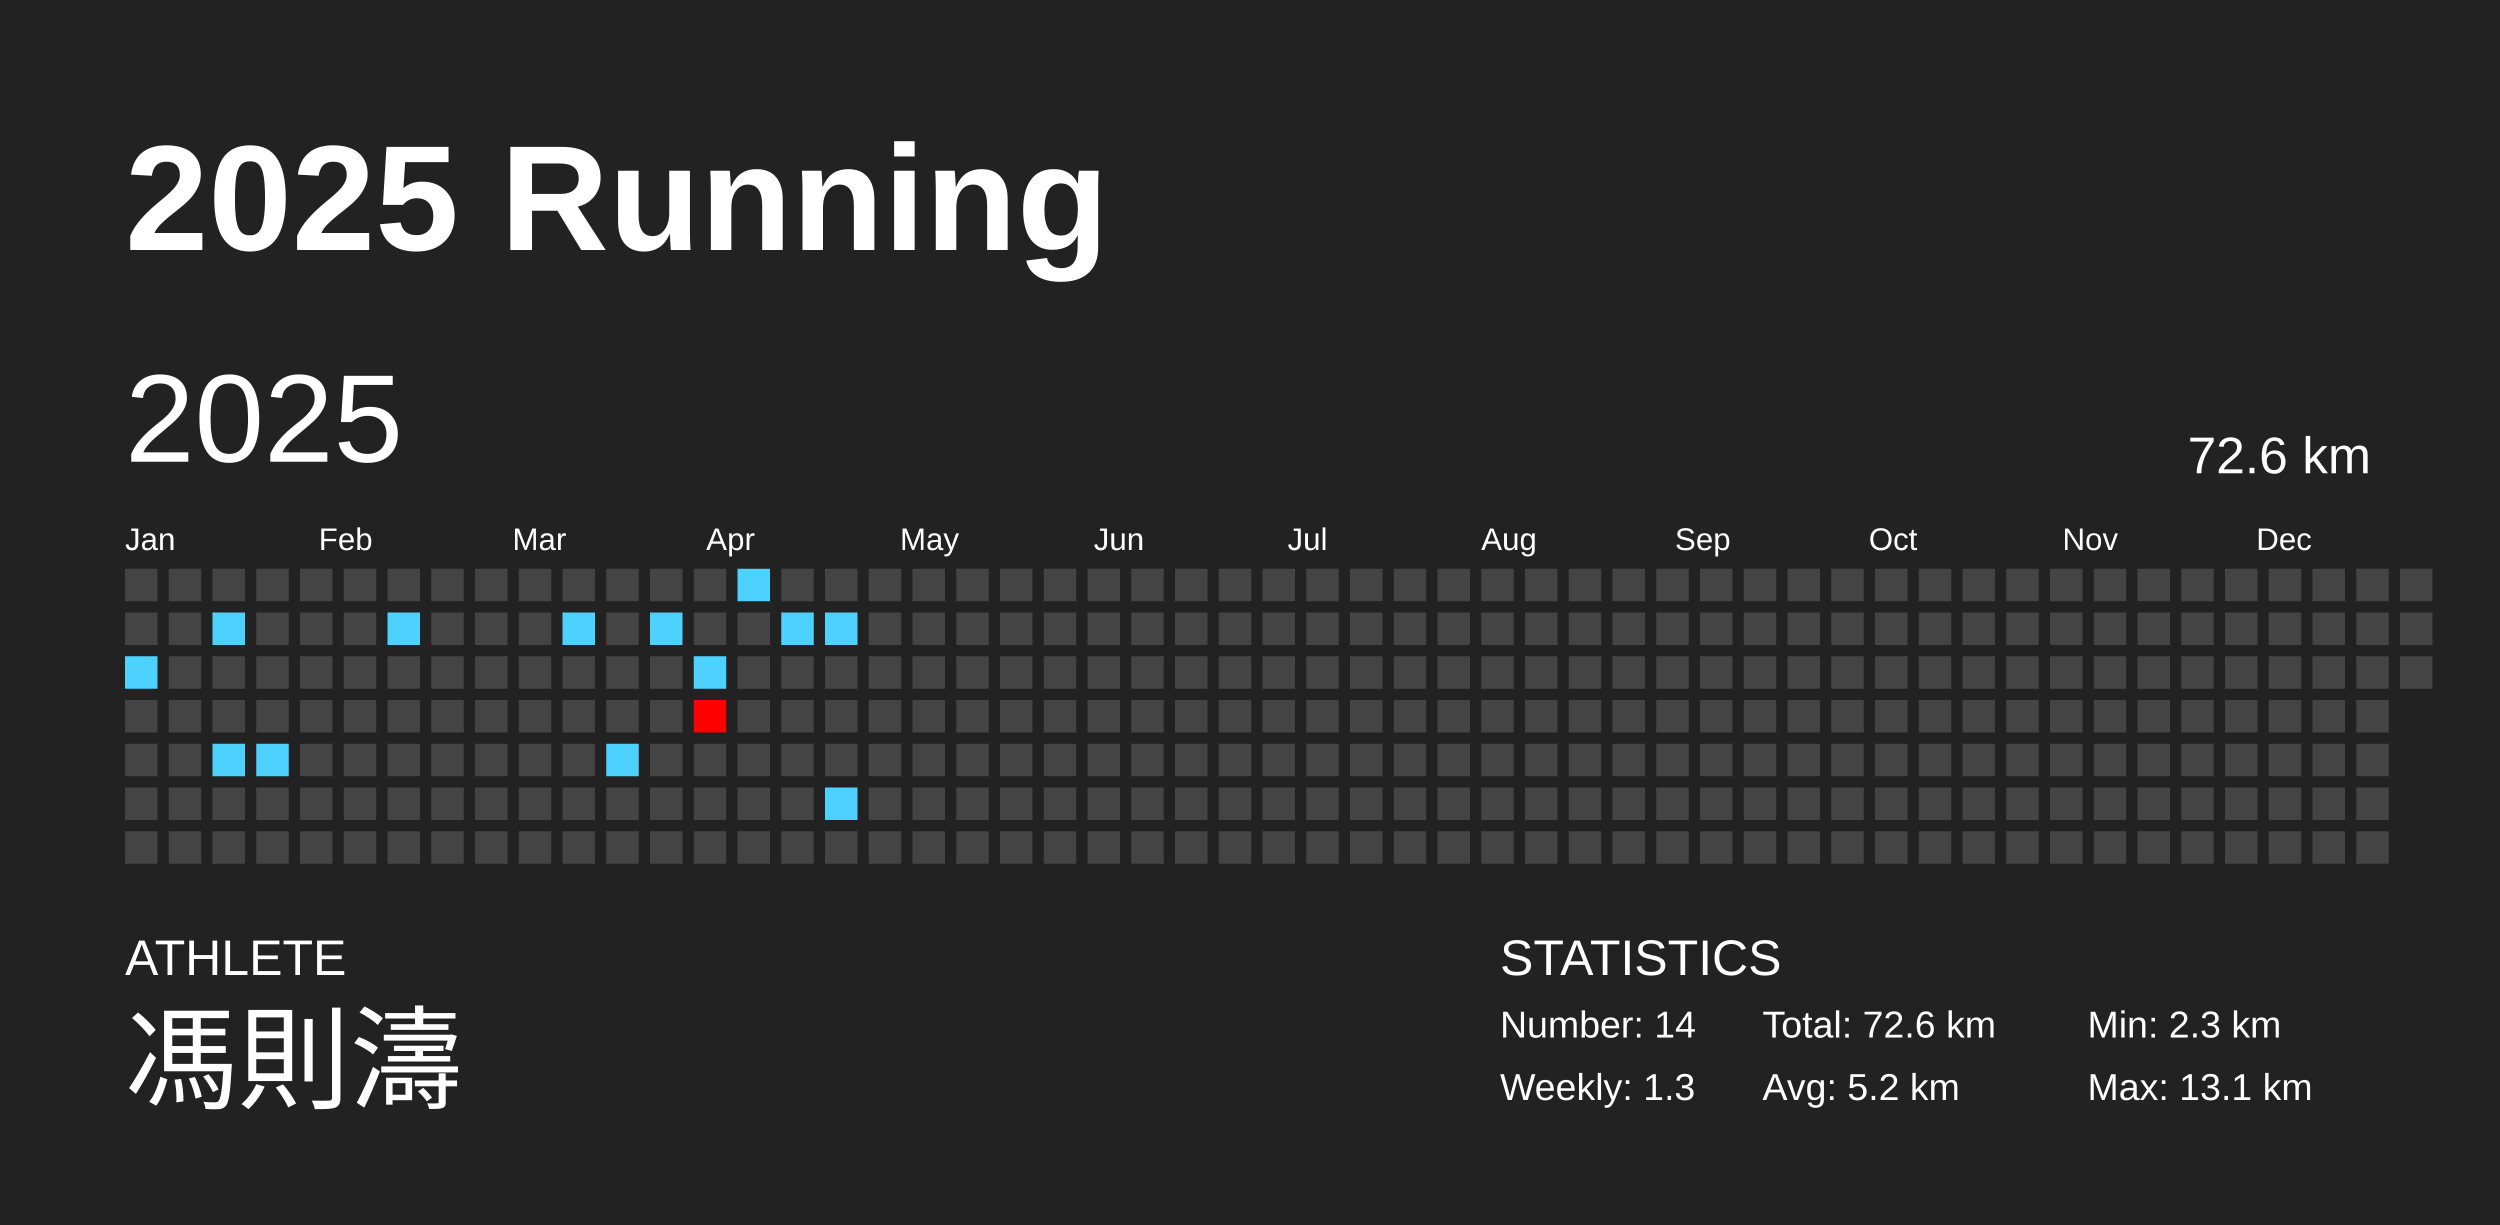
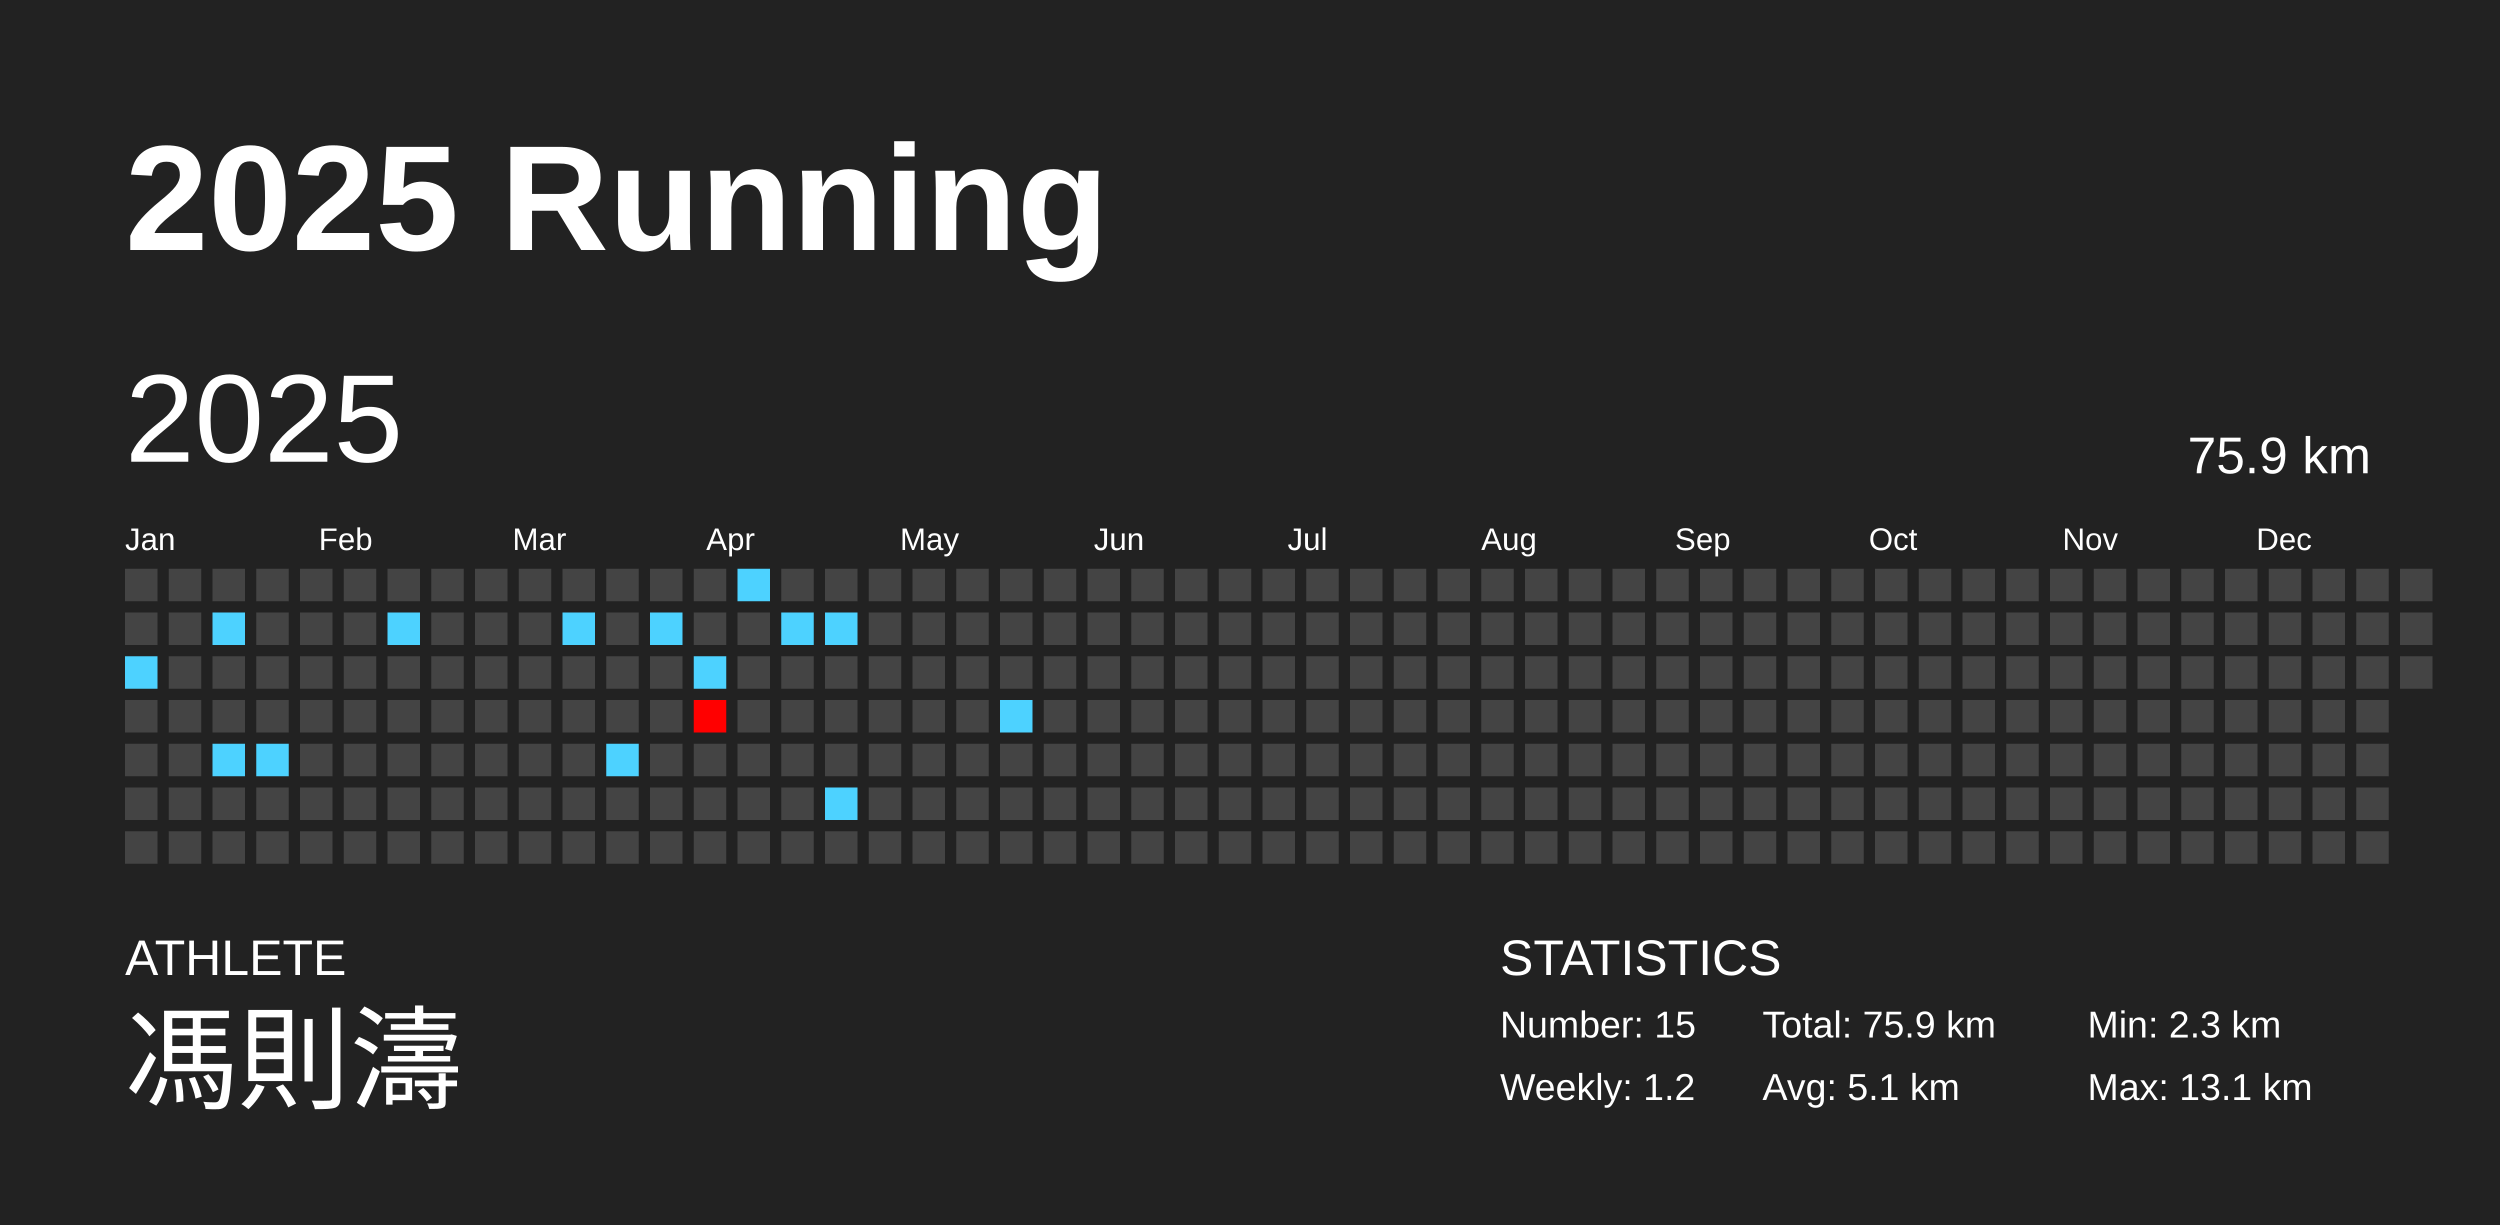
<svg xmlns="http://www.w3.org/2000/svg" baseProfile="full" height="98mm" version="1.1" viewBox="0,0,200,98" width="200mm">
  <defs />
  <rect fill="#222222" height="98" width="200" x="0" y="0" />
  <text fill="#FFFFFF" style="font-size:12px; font-family:Arial; font-weight:bold;" x="10" y="20">2025 Running</text>
  <text fill="#FFFFFF" style="font-size:4px; font-family:Arial" x="10" y="78">ATHLETE</text>
  <text fill="#FFFFFF" style="font-size:9px; font-family:Arial" x="10" y="88">馮則濤</text>
  <text fill="#FFFFFF" style="font-size:4px; font-family:Arial" x="120" y="78">STATISTICS</text>
-   <text fill="#FFFFFF" style="font-size:3px; font-family:Arial" x="120" y="83">Number: 14</text>
-   <text fill="#FFFFFF" style="font-size:3px; font-family:Arial" x="120" y="88">Weekly: 1.3</text>
-   <text fill="#FFFFFF" style="font-size:3px; font-family:Arial" x="141" y="83">Total: 72.6 km</text>
-   <text fill="#FFFFFF" style="font-size:3px; font-family:Arial" x="141" y="88">Avg: 5.2 km</text>
+   <text fill="#FFFFFF" style="font-size:3px; font-family:Arial" x="120" y="83">Number: 15</text>
+   <text fill="#FFFFFF" style="font-size:3px; font-family:Arial" x="120" y="88">Weekly: 1.2</text>
+   <text fill="#FFFFFF" style="font-size:3px; font-family:Arial" x="141" y="83">Total: 75.9 km</text>
+   <text fill="#FFFFFF" style="font-size:3px; font-family:Arial" x="141" y="88">Avg: 5.1 km</text>
  <text fill="#FFFFFF" style="font-size:3px; font-family:Arial" x="167" y="83">Min: 2.3 km</text>
  <text fill="#FFFFFF" style="font-size:3px; font-family:Arial" x="167" y="88">Max: 13.1 km</text>
  <text dominant-baseline="hanging" fill="#FFFFFF" style="font-size:10.0px; font-family:Arial;" x="10" y="30">2025</text>
-   <text dominant-baseline="hanging" fill="#FFFFFF" style="font-size:4.125px; font-family:Arial;" x="175" y="35">72.6 km</text>
+   <text dominant-baseline="hanging" fill="#FFFFFF" style="font-size:4.125px; font-family:Arial;" x="175" y="35">75.9 km</text>
  <text fill="#FFFFFF" style="font-size:2.5px; font-family:Arial" x="10.0" y="44">Jan</text>
  <text fill="#FFFFFF" style="font-size:2.5px; font-family:Arial" x="25.5" y="44">Feb</text>
  <text fill="#FFFFFF" style="font-size:2.5px; font-family:Arial" x="41.0" y="44">Mar</text>
  <text fill="#FFFFFF" style="font-size:2.5px; font-family:Arial" x="56.5" y="44">Apr</text>
  <text fill="#FFFFFF" style="font-size:2.5px; font-family:Arial" x="72.0" y="44">May</text>
  <text fill="#FFFFFF" style="font-size:2.5px; font-family:Arial" x="87.5" y="44">Jun</text>
  <text fill="#FFFFFF" style="font-size:2.5px; font-family:Arial" x="103.0" y="44">Jul</text>
  <text fill="#FFFFFF" style="font-size:2.5px; font-family:Arial" x="118.5" y="44">Aug</text>
  <text fill="#FFFFFF" style="font-size:2.5px; font-family:Arial" x="134.0" y="44">Sep</text>
  <text fill="#FFFFFF" style="font-size:2.5px; font-family:Arial" x="149.5" y="44">Oct</text>
  <text fill="#FFFFFF" style="font-size:2.5px; font-family:Arial" x="165.0" y="44">Nov</text>
  <text fill="#FFFFFF" style="font-size:2.5px; font-family:Arial" x="180.5" y="44">Dec</text>
  <rect fill="#444444" height="2.6" width="2.6" x="10.0" y="45.5" />
  <rect fill="#444444" height="2.6" width="2.6" x="10.0" y="49.0" />
  <rect fill="#4dd2ff" height="2.6" width="2.6" x="10.0" y="52.5" />
  <rect fill="#444444" height="2.6" width="2.6" x="10.0" y="56.0" />
  <rect fill="#444444" height="2.6" width="2.6" x="10.0" y="59.5" />
  <rect fill="#444444" height="2.6" width="2.6" x="10.0" y="63.0" />
  <rect fill="#444444" height="2.6" width="2.6" x="10.0" y="66.5" />
  <rect fill="#444444" height="2.6" width="2.6" x="13.5" y="45.5" />
  <rect fill="#444444" height="2.6" width="2.6" x="13.5" y="49.0" />
  <rect fill="#444444" height="2.6" width="2.6" x="13.5" y="52.5" />
  <rect fill="#444444" height="2.6" width="2.6" x="13.5" y="56.0" />
  <rect fill="#444444" height="2.6" width="2.6" x="13.5" y="59.5" />
  <rect fill="#444444" height="2.6" width="2.6" x="13.5" y="63.0" />
  <rect fill="#444444" height="2.6" width="2.6" x="13.5" y="66.5" />
  <rect fill="#444444" height="2.6" width="2.6" x="17.0" y="45.5" />
  <rect fill="#4dd2ff" height="2.6" width="2.6" x="17.0" y="49.0" />
  <rect fill="#444444" height="2.6" width="2.6" x="17.0" y="52.5" />
  <rect fill="#444444" height="2.6" width="2.6" x="17.0" y="56.0" />
  <rect fill="#4dd2ff" height="2.6" width="2.6" x="17.0" y="59.5" />
  <rect fill="#444444" height="2.6" width="2.6" x="17.0" y="63.0" />
  <rect fill="#444444" height="2.6" width="2.6" x="17.0" y="66.5" />
  <rect fill="#444444" height="2.6" width="2.6" x="20.5" y="45.5" />
  <rect fill="#444444" height="2.6" width="2.6" x="20.5" y="49.0" />
  <rect fill="#444444" height="2.6" width="2.6" x="20.5" y="52.5" />
  <rect fill="#444444" height="2.6" width="2.6" x="20.5" y="56.0" />
  <rect fill="#4dd2ff" height="2.6" width="2.6" x="20.5" y="59.5" />
  <rect fill="#444444" height="2.6" width="2.6" x="20.5" y="63.0" />
  <rect fill="#444444" height="2.6" width="2.6" x="20.5" y="66.5" />
  <rect fill="#444444" height="2.6" width="2.6" x="24.0" y="45.5" />
  <rect fill="#444444" height="2.6" width="2.6" x="24.0" y="49.0" />
  <rect fill="#444444" height="2.6" width="2.6" x="24.0" y="52.5" />
  <rect fill="#444444" height="2.6" width="2.6" x="24.0" y="56.0" />
  <rect fill="#444444" height="2.6" width="2.6" x="24.0" y="59.5" />
  <rect fill="#444444" height="2.6" width="2.6" x="24.0" y="63.0" />
  <rect fill="#444444" height="2.6" width="2.6" x="24.0" y="66.5" />
  <rect fill="#444444" height="2.6" width="2.6" x="27.5" y="45.5" />
  <rect fill="#444444" height="2.6" width="2.6" x="27.5" y="49.0" />
  <rect fill="#444444" height="2.6" width="2.6" x="27.5" y="52.5" />
  <rect fill="#444444" height="2.6" width="2.6" x="27.5" y="56.0" />
  <rect fill="#444444" height="2.6" width="2.6" x="27.5" y="59.5" />
  <rect fill="#444444" height="2.6" width="2.6" x="27.5" y="63.0" />
  <rect fill="#444444" height="2.6" width="2.6" x="27.5" y="66.5" />
  <rect fill="#444444" height="2.6" width="2.6" x="31.0" y="45.5" />
  <rect fill="#4dd2ff" height="2.6" width="2.6" x="31.0" y="49.0" />
  <rect fill="#444444" height="2.6" width="2.6" x="31.0" y="52.5" />
  <rect fill="#444444" height="2.6" width="2.6" x="31.0" y="56.0" />
  <rect fill="#444444" height="2.6" width="2.6" x="31.0" y="59.5" />
  <rect fill="#444444" height="2.6" width="2.6" x="31.0" y="63.0" />
  <rect fill="#444444" height="2.6" width="2.6" x="31.0" y="66.5" />
  <rect fill="#444444" height="2.6" width="2.6" x="34.5" y="45.5" />
  <rect fill="#444444" height="2.6" width="2.6" x="34.5" y="49.0" />
  <rect fill="#444444" height="2.6" width="2.6" x="34.5" y="52.5" />
  <rect fill="#444444" height="2.6" width="2.6" x="34.5" y="56.0" />
  <rect fill="#444444" height="2.6" width="2.6" x="34.5" y="59.5" />
  <rect fill="#444444" height="2.6" width="2.6" x="34.5" y="63.0" />
  <rect fill="#444444" height="2.6" width="2.6" x="34.5" y="66.5" />
  <rect fill="#444444" height="2.6" width="2.6" x="38.0" y="45.5" />
  <rect fill="#444444" height="2.6" width="2.6" x="38.0" y="49.0" />
  <rect fill="#444444" height="2.6" width="2.6" x="38.0" y="52.5" />
  <rect fill="#444444" height="2.6" width="2.6" x="38.0" y="56.0" />
  <rect fill="#444444" height="2.6" width="2.6" x="38.0" y="59.5" />
  <rect fill="#444444" height="2.6" width="2.6" x="38.0" y="63.0" />
  <rect fill="#444444" height="2.6" width="2.6" x="38.0" y="66.5" />
  <rect fill="#444444" height="2.6" width="2.6" x="41.5" y="45.5" />
  <rect fill="#444444" height="2.6" width="2.6" x="41.5" y="49.0" />
  <rect fill="#444444" height="2.6" width="2.6" x="41.5" y="52.5" />
  <rect fill="#444444" height="2.6" width="2.6" x="41.5" y="56.0" />
  <rect fill="#444444" height="2.6" width="2.6" x="41.5" y="59.5" />
  <rect fill="#444444" height="2.6" width="2.6" x="41.5" y="63.0" />
  <rect fill="#444444" height="2.6" width="2.6" x="41.5" y="66.5" />
  <rect fill="#444444" height="2.6" width="2.6" x="45.0" y="45.5" />
  <rect fill="#4dd2ff" height="2.6" width="2.6" x="45.0" y="49.0" />
  <rect fill="#444444" height="2.6" width="2.6" x="45.0" y="52.5" />
  <rect fill="#444444" height="2.6" width="2.6" x="45.0" y="56.0" />
  <rect fill="#444444" height="2.6" width="2.6" x="45.0" y="59.5" />
  <rect fill="#444444" height="2.6" width="2.6" x="45.0" y="63.0" />
  <rect fill="#444444" height="2.6" width="2.6" x="45.0" y="66.5" />
  <rect fill="#444444" height="2.6" width="2.6" x="48.5" y="45.5" />
  <rect fill="#444444" height="2.6" width="2.6" x="48.5" y="49.0" />
  <rect fill="#444444" height="2.6" width="2.6" x="48.5" y="52.5" />
  <rect fill="#444444" height="2.6" width="2.6" x="48.5" y="56.0" />
  <rect fill="#4dd2ff" height="2.6" width="2.6" x="48.5" y="59.5" />
  <rect fill="#444444" height="2.6" width="2.6" x="48.5" y="63.0" />
  <rect fill="#444444" height="2.6" width="2.6" x="48.5" y="66.5" />
  <rect fill="#444444" height="2.6" width="2.6" x="52.0" y="45.5" />
  <rect fill="#4dd2ff" height="2.6" width="2.6" x="52.0" y="49.0" />
  <rect fill="#444444" height="2.6" width="2.6" x="52.0" y="52.5" />
  <rect fill="#444444" height="2.6" width="2.6" x="52.0" y="56.0" />
  <rect fill="#444444" height="2.6" width="2.6" x="52.0" y="59.5" />
  <rect fill="#444444" height="2.6" width="2.6" x="52.0" y="63.0" />
  <rect fill="#444444" height="2.6" width="2.6" x="52.0" y="66.5" />
  <rect fill="#444444" height="2.6" width="2.6" x="55.5" y="45.5" />
  <rect fill="#444444" height="2.6" width="2.6" x="55.5" y="49.0" />
  <rect fill="#4dd2ff" height="2.6" width="2.6" x="55.5" y="52.5" />
  <rect fill="#ff0000" height="2.6" width="2.6" x="55.5" y="56.0" />
  <rect fill="#444444" height="2.6" width="2.6" x="55.5" y="59.5" />
  <rect fill="#444444" height="2.6" width="2.6" x="55.5" y="63.0" />
  <rect fill="#444444" height="2.6" width="2.6" x="55.5" y="66.5" />
  <rect fill="#4dd2ff" height="2.6" width="2.6" x="59.0" y="45.5" />
  <rect fill="#444444" height="2.6" width="2.6" x="59.0" y="49.0" />
  <rect fill="#444444" height="2.6" width="2.6" x="59.0" y="52.5" />
  <rect fill="#444444" height="2.6" width="2.6" x="59.0" y="56.0" />
  <rect fill="#444444" height="2.6" width="2.6" x="59.0" y="59.5" />
  <rect fill="#444444" height="2.6" width="2.6" x="59.0" y="63.0" />
  <rect fill="#444444" height="2.6" width="2.6" x="59.0" y="66.5" />
  <rect fill="#444444" height="2.6" width="2.6" x="62.5" y="45.5" />
  <rect fill="#4dd2ff" height="2.6" width="2.6" x="62.5" y="49.0" />
  <rect fill="#444444" height="2.6" width="2.6" x="62.5" y="52.5" />
  <rect fill="#444444" height="2.6" width="2.6" x="62.5" y="56.0" />
  <rect fill="#444444" height="2.6" width="2.6" x="62.5" y="59.5" />
  <rect fill="#444444" height="2.6" width="2.6" x="62.5" y="63.0" />
  <rect fill="#444444" height="2.6" width="2.6" x="62.5" y="66.5" />
  <rect fill="#444444" height="2.6" width="2.6" x="66.0" y="45.5" />
  <rect fill="#4dd2ff" height="2.6" width="2.6" x="66.0" y="49.0" />
  <rect fill="#444444" height="2.6" width="2.6" x="66.0" y="52.5" />
  <rect fill="#444444" height="2.6" width="2.6" x="66.0" y="56.0" />
  <rect fill="#444444" height="2.6" width="2.6" x="66.0" y="59.5" />
  <rect fill="#4dd2ff" height="2.6" width="2.6" x="66.0" y="63.0" />
  <rect fill="#444444" height="2.6" width="2.6" x="66.0" y="66.5" />
  <rect fill="#444444" height="2.6" width="2.6" x="69.5" y="45.5" />
  <rect fill="#444444" height="2.6" width="2.6" x="69.5" y="49.0" />
  <rect fill="#444444" height="2.6" width="2.6" x="69.5" y="52.5" />
  <rect fill="#444444" height="2.6" width="2.6" x="69.5" y="56.0" />
  <rect fill="#444444" height="2.6" width="2.6" x="69.5" y="59.5" />
  <rect fill="#444444" height="2.6" width="2.6" x="69.5" y="63.0" />
  <rect fill="#444444" height="2.6" width="2.6" x="69.5" y="66.5" />
  <rect fill="#444444" height="2.6" width="2.6" x="73.0" y="45.5" />
  <rect fill="#444444" height="2.6" width="2.6" x="73.0" y="49.0" />
  <rect fill="#444444" height="2.6" width="2.6" x="73.0" y="52.5" />
  <rect fill="#444444" height="2.6" width="2.6" x="73.0" y="56.0" />
  <rect fill="#444444" height="2.6" width="2.6" x="73.0" y="59.5" />
  <rect fill="#444444" height="2.6" width="2.6" x="73.0" y="63.0" />
  <rect fill="#444444" height="2.6" width="2.6" x="73.0" y="66.5" />
  <rect fill="#444444" height="2.6" width="2.6" x="76.5" y="45.5" />
  <rect fill="#444444" height="2.6" width="2.6" x="76.5" y="49.0" />
  <rect fill="#444444" height="2.6" width="2.6" x="76.5" y="52.5" />
  <rect fill="#444444" height="2.6" width="2.6" x="76.5" y="56.0" />
  <rect fill="#444444" height="2.6" width="2.6" x="76.5" y="59.5" />
  <rect fill="#444444" height="2.6" width="2.6" x="76.5" y="63.0" />
  <rect fill="#444444" height="2.6" width="2.6" x="76.5" y="66.5" />
  <rect fill="#444444" height="2.6" width="2.6" x="80.0" y="45.5" />
  <rect fill="#444444" height="2.6" width="2.6" x="80.0" y="49.0" />
  <rect fill="#444444" height="2.6" width="2.6" x="80.0" y="52.5" />
-   <rect fill="#444444" height="2.6" width="2.6" x="80.0" y="56.0" />
+   <rect fill="#4dd2ff" height="2.6" width="2.6" x="80.0" y="56.0" />
  <rect fill="#444444" height="2.6" width="2.6" x="80.0" y="59.5" />
  <rect fill="#444444" height="2.6" width="2.6" x="80.0" y="63.0" />
  <rect fill="#444444" height="2.6" width="2.6" x="80.0" y="66.5" />
  <rect fill="#444444" height="2.6" width="2.6" x="83.5" y="45.5" />
  <rect fill="#444444" height="2.6" width="2.6" x="83.5" y="49.0" />
  <rect fill="#444444" height="2.6" width="2.6" x="83.5" y="52.5" />
  <rect fill="#444444" height="2.6" width="2.6" x="83.5" y="56.0" />
  <rect fill="#444444" height="2.6" width="2.6" x="83.5" y="59.5" />
  <rect fill="#444444" height="2.6" width="2.6" x="83.5" y="63.0" />
  <rect fill="#444444" height="2.6" width="2.6" x="83.5" y="66.5" />
  <rect fill="#444444" height="2.6" width="2.6" x="87.0" y="45.5" />
  <rect fill="#444444" height="2.6" width="2.6" x="87.0" y="49.0" />
  <rect fill="#444444" height="2.6" width="2.6" x="87.0" y="52.5" />
  <rect fill="#444444" height="2.6" width="2.6" x="87.0" y="56.0" />
  <rect fill="#444444" height="2.6" width="2.6" x="87.0" y="59.5" />
  <rect fill="#444444" height="2.6" width="2.6" x="87.0" y="63.0" />
  <rect fill="#444444" height="2.6" width="2.6" x="87.0" y="66.5" />
  <rect fill="#444444" height="2.6" width="2.6" x="90.5" y="45.5" />
  <rect fill="#444444" height="2.6" width="2.6" x="90.5" y="49.0" />
  <rect fill="#444444" height="2.6" width="2.6" x="90.5" y="52.5" />
  <rect fill="#444444" height="2.6" width="2.6" x="90.5" y="56.0" />
  <rect fill="#444444" height="2.6" width="2.6" x="90.5" y="59.5" />
  <rect fill="#444444" height="2.6" width="2.6" x="90.5" y="63.0" />
  <rect fill="#444444" height="2.6" width="2.6" x="90.5" y="66.5" />
  <rect fill="#444444" height="2.6" width="2.6" x="94.0" y="45.5" />
  <rect fill="#444444" height="2.6" width="2.6" x="94.0" y="49.0" />
  <rect fill="#444444" height="2.6" width="2.6" x="94.0" y="52.5" />
  <rect fill="#444444" height="2.6" width="2.6" x="94.0" y="56.0" />
  <rect fill="#444444" height="2.6" width="2.6" x="94.0" y="59.5" />
  <rect fill="#444444" height="2.6" width="2.6" x="94.0" y="63.0" />
  <rect fill="#444444" height="2.6" width="2.6" x="94.0" y="66.5" />
  <rect fill="#444444" height="2.6" width="2.6" x="97.5" y="45.5" />
  <rect fill="#444444" height="2.6" width="2.6" x="97.5" y="49.0" />
  <rect fill="#444444" height="2.6" width="2.6" x="97.5" y="52.5" />
  <rect fill="#444444" height="2.6" width="2.6" x="97.5" y="56.0" />
  <rect fill="#444444" height="2.6" width="2.6" x="97.5" y="59.5" />
  <rect fill="#444444" height="2.6" width="2.6" x="97.5" y="63.0" />
  <rect fill="#444444" height="2.6" width="2.6" x="97.5" y="66.5" />
  <rect fill="#444444" height="2.6" width="2.6" x="101.0" y="45.5" />
  <rect fill="#444444" height="2.6" width="2.6" x="101.0" y="49.0" />
  <rect fill="#444444" height="2.6" width="2.6" x="101.0" y="52.5" />
  <rect fill="#444444" height="2.6" width="2.6" x="101.0" y="56.0" />
  <rect fill="#444444" height="2.6" width="2.6" x="101.0" y="59.5" />
  <rect fill="#444444" height="2.6" width="2.6" x="101.0" y="63.0" />
  <rect fill="#444444" height="2.6" width="2.6" x="101.0" y="66.5" />
  <rect fill="#444444" height="2.6" width="2.6" x="104.5" y="45.5" />
  <rect fill="#444444" height="2.6" width="2.6" x="104.5" y="49.0" />
  <rect fill="#444444" height="2.6" width="2.6" x="104.5" y="52.5" />
  <rect fill="#444444" height="2.6" width="2.6" x="104.5" y="56.0" />
  <rect fill="#444444" height="2.6" width="2.6" x="104.5" y="59.5" />
  <rect fill="#444444" height="2.6" width="2.6" x="104.5" y="63.0" />
  <rect fill="#444444" height="2.6" width="2.6" x="104.5" y="66.5" />
  <rect fill="#444444" height="2.6" width="2.6" x="108.0" y="45.5" />
  <rect fill="#444444" height="2.6" width="2.6" x="108.0" y="49.0" />
  <rect fill="#444444" height="2.6" width="2.6" x="108.0" y="52.5" />
  <rect fill="#444444" height="2.6" width="2.6" x="108.0" y="56.0" />
  <rect fill="#444444" height="2.6" width="2.6" x="108.0" y="59.5" />
  <rect fill="#444444" height="2.6" width="2.6" x="108.0" y="63.0" />
  <rect fill="#444444" height="2.6" width="2.6" x="108.0" y="66.5" />
  <rect fill="#444444" height="2.6" width="2.6" x="111.5" y="45.5" />
  <rect fill="#444444" height="2.6" width="2.6" x="111.5" y="49.0" />
  <rect fill="#444444" height="2.6" width="2.6" x="111.5" y="52.5" />
  <rect fill="#444444" height="2.6" width="2.6" x="111.5" y="56.0" />
  <rect fill="#444444" height="2.6" width="2.6" x="111.5" y="59.5" />
  <rect fill="#444444" height="2.6" width="2.6" x="111.5" y="63.0" />
  <rect fill="#444444" height="2.6" width="2.6" x="111.5" y="66.5" />
  <rect fill="#444444" height="2.6" width="2.6" x="115.0" y="45.5" />
  <rect fill="#444444" height="2.6" width="2.6" x="115.0" y="49.0" />
  <rect fill="#444444" height="2.6" width="2.6" x="115.0" y="52.5" />
  <rect fill="#444444" height="2.6" width="2.6" x="115.0" y="56.0" />
  <rect fill="#444444" height="2.6" width="2.6" x="115.0" y="59.5" />
  <rect fill="#444444" height="2.6" width="2.6" x="115.0" y="63.0" />
  <rect fill="#444444" height="2.6" width="2.6" x="115.0" y="66.5" />
  <rect fill="#444444" height="2.6" width="2.6" x="118.5" y="45.5" />
  <rect fill="#444444" height="2.6" width="2.6" x="118.5" y="49.0" />
  <rect fill="#444444" height="2.6" width="2.6" x="118.5" y="52.5" />
  <rect fill="#444444" height="2.6" width="2.6" x="118.5" y="56.0" />
  <rect fill="#444444" height="2.6" width="2.6" x="118.5" y="59.5" />
  <rect fill="#444444" height="2.6" width="2.6" x="118.5" y="63.0" />
  <rect fill="#444444" height="2.6" width="2.6" x="118.5" y="66.5" />
  <rect fill="#444444" height="2.6" width="2.6" x="122.0" y="45.5" />
  <rect fill="#444444" height="2.6" width="2.6" x="122.0" y="49.0" />
  <rect fill="#444444" height="2.6" width="2.6" x="122.0" y="52.5" />
  <rect fill="#444444" height="2.6" width="2.6" x="122.0" y="56.0" />
  <rect fill="#444444" height="2.6" width="2.6" x="122.0" y="59.5" />
  <rect fill="#444444" height="2.6" width="2.6" x="122.0" y="63.0" />
  <rect fill="#444444" height="2.6" width="2.6" x="122.0" y="66.5" />
  <rect fill="#444444" height="2.6" width="2.6" x="125.5" y="45.5" />
  <rect fill="#444444" height="2.6" width="2.6" x="125.5" y="49.0" />
  <rect fill="#444444" height="2.6" width="2.6" x="125.5" y="52.5" />
  <rect fill="#444444" height="2.6" width="2.6" x="125.5" y="56.0" />
  <rect fill="#444444" height="2.6" width="2.6" x="125.5" y="59.5" />
  <rect fill="#444444" height="2.6" width="2.6" x="125.5" y="63.0" />
  <rect fill="#444444" height="2.6" width="2.6" x="125.5" y="66.5" />
  <rect fill="#444444" height="2.6" width="2.6" x="129.0" y="45.5" />
  <rect fill="#444444" height="2.6" width="2.6" x="129.0" y="49.0" />
  <rect fill="#444444" height="2.6" width="2.6" x="129.0" y="52.5" />
  <rect fill="#444444" height="2.6" width="2.6" x="129.0" y="56.0" />
  <rect fill="#444444" height="2.6" width="2.6" x="129.0" y="59.5" />
  <rect fill="#444444" height="2.6" width="2.6" x="129.0" y="63.0" />
  <rect fill="#444444" height="2.6" width="2.6" x="129.0" y="66.5" />
  <rect fill="#444444" height="2.6" width="2.6" x="132.5" y="45.5" />
  <rect fill="#444444" height="2.6" width="2.6" x="132.5" y="49.0" />
  <rect fill="#444444" height="2.6" width="2.6" x="132.5" y="52.5" />
  <rect fill="#444444" height="2.6" width="2.6" x="132.5" y="56.0" />
  <rect fill="#444444" height="2.6" width="2.6" x="132.5" y="59.5" />
  <rect fill="#444444" height="2.6" width="2.6" x="132.5" y="63.0" />
  <rect fill="#444444" height="2.6" width="2.6" x="132.5" y="66.5" />
  <rect fill="#444444" height="2.6" width="2.6" x="136.0" y="45.5" />
  <rect fill="#444444" height="2.6" width="2.6" x="136.0" y="49.0" />
  <rect fill="#444444" height="2.6" width="2.6" x="136.0" y="52.5" />
  <rect fill="#444444" height="2.6" width="2.6" x="136.0" y="56.0" />
  <rect fill="#444444" height="2.6" width="2.6" x="136.0" y="59.5" />
  <rect fill="#444444" height="2.6" width="2.6" x="136.0" y="63.0" />
  <rect fill="#444444" height="2.6" width="2.6" x="136.0" y="66.5" />
  <rect fill="#444444" height="2.6" width="2.6" x="139.5" y="45.5" />
  <rect fill="#444444" height="2.6" width="2.6" x="139.5" y="49.0" />
  <rect fill="#444444" height="2.6" width="2.6" x="139.5" y="52.5" />
  <rect fill="#444444" height="2.6" width="2.6" x="139.5" y="56.0" />
  <rect fill="#444444" height="2.6" width="2.6" x="139.5" y="59.5" />
  <rect fill="#444444" height="2.6" width="2.6" x="139.5" y="63.0" />
  <rect fill="#444444" height="2.6" width="2.6" x="139.5" y="66.5" />
  <rect fill="#444444" height="2.6" width="2.6" x="143.0" y="45.5" />
  <rect fill="#444444" height="2.6" width="2.6" x="143.0" y="49.0" />
  <rect fill="#444444" height="2.6" width="2.6" x="143.0" y="52.5" />
  <rect fill="#444444" height="2.6" width="2.6" x="143.0" y="56.0" />
  <rect fill="#444444" height="2.6" width="2.6" x="143.0" y="59.5" />
  <rect fill="#444444" height="2.6" width="2.6" x="143.0" y="63.0" />
  <rect fill="#444444" height="2.6" width="2.6" x="143.0" y="66.5" />
  <rect fill="#444444" height="2.6" width="2.6" x="146.5" y="45.5" />
  <rect fill="#444444" height="2.6" width="2.6" x="146.5" y="49.0" />
  <rect fill="#444444" height="2.6" width="2.6" x="146.5" y="52.5" />
  <rect fill="#444444" height="2.6" width="2.6" x="146.5" y="56.0" />
  <rect fill="#444444" height="2.6" width="2.6" x="146.5" y="59.5" />
  <rect fill="#444444" height="2.6" width="2.6" x="146.5" y="63.0" />
  <rect fill="#444444" height="2.6" width="2.6" x="146.5" y="66.5" />
  <rect fill="#444444" height="2.6" width="2.6" x="150.0" y="45.5" />
  <rect fill="#444444" height="2.6" width="2.6" x="150.0" y="49.0" />
  <rect fill="#444444" height="2.6" width="2.6" x="150.0" y="52.5" />
  <rect fill="#444444" height="2.6" width="2.6" x="150.0" y="56.0" />
  <rect fill="#444444" height="2.6" width="2.6" x="150.0" y="59.5" />
  <rect fill="#444444" height="2.6" width="2.6" x="150.0" y="63.0" />
  <rect fill="#444444" height="2.6" width="2.6" x="150.0" y="66.5" />
  <rect fill="#444444" height="2.6" width="2.6" x="153.5" y="45.5" />
  <rect fill="#444444" height="2.6" width="2.6" x="153.5" y="49.0" />
  <rect fill="#444444" height="2.6" width="2.6" x="153.5" y="52.5" />
  <rect fill="#444444" height="2.6" width="2.6" x="153.5" y="56.0" />
  <rect fill="#444444" height="2.6" width="2.6" x="153.5" y="59.5" />
  <rect fill="#444444" height="2.6" width="2.6" x="153.5" y="63.0" />
  <rect fill="#444444" height="2.6" width="2.6" x="153.5" y="66.5" />
  <rect fill="#444444" height="2.6" width="2.6" x="157.0" y="45.5" />
  <rect fill="#444444" height="2.6" width="2.6" x="157.0" y="49.0" />
  <rect fill="#444444" height="2.6" width="2.6" x="157.0" y="52.5" />
  <rect fill="#444444" height="2.6" width="2.6" x="157.0" y="56.0" />
  <rect fill="#444444" height="2.6" width="2.6" x="157.0" y="59.5" />
  <rect fill="#444444" height="2.6" width="2.6" x="157.0" y="63.0" />
  <rect fill="#444444" height="2.6" width="2.6" x="157.0" y="66.5" />
  <rect fill="#444444" height="2.6" width="2.6" x="160.5" y="45.5" />
  <rect fill="#444444" height="2.6" width="2.6" x="160.5" y="49.0" />
  <rect fill="#444444" height="2.6" width="2.6" x="160.5" y="52.5" />
  <rect fill="#444444" height="2.6" width="2.6" x="160.5" y="56.0" />
  <rect fill="#444444" height="2.6" width="2.6" x="160.5" y="59.5" />
  <rect fill="#444444" height="2.6" width="2.6" x="160.5" y="63.0" />
  <rect fill="#444444" height="2.6" width="2.6" x="160.5" y="66.5" />
  <rect fill="#444444" height="2.6" width="2.6" x="164.0" y="45.5" />
  <rect fill="#444444" height="2.6" width="2.6" x="164.0" y="49.0" />
  <rect fill="#444444" height="2.6" width="2.6" x="164.0" y="52.5" />
  <rect fill="#444444" height="2.6" width="2.6" x="164.0" y="56.0" />
  <rect fill="#444444" height="2.6" width="2.6" x="164.0" y="59.5" />
  <rect fill="#444444" height="2.6" width="2.6" x="164.0" y="63.0" />
  <rect fill="#444444" height="2.6" width="2.6" x="164.0" y="66.5" />
  <rect fill="#444444" height="2.6" width="2.6" x="167.5" y="45.5" />
  <rect fill="#444444" height="2.6" width="2.6" x="167.5" y="49.0" />
  <rect fill="#444444" height="2.6" width="2.6" x="167.5" y="52.5" />
  <rect fill="#444444" height="2.6" width="2.6" x="167.5" y="56.0" />
  <rect fill="#444444" height="2.6" width="2.6" x="167.5" y="59.5" />
  <rect fill="#444444" height="2.6" width="2.6" x="167.5" y="63.0" />
  <rect fill="#444444" height="2.6" width="2.6" x="167.5" y="66.5" />
  <rect fill="#444444" height="2.6" width="2.6" x="171.0" y="45.5" />
  <rect fill="#444444" height="2.6" width="2.6" x="171.0" y="49.0" />
  <rect fill="#444444" height="2.6" width="2.6" x="171.0" y="52.5" />
  <rect fill="#444444" height="2.6" width="2.6" x="171.0" y="56.0" />
  <rect fill="#444444" height="2.6" width="2.6" x="171.0" y="59.5" />
  <rect fill="#444444" height="2.6" width="2.6" x="171.0" y="63.0" />
  <rect fill="#444444" height="2.6" width="2.6" x="171.0" y="66.5" />
  <rect fill="#444444" height="2.6" width="2.6" x="174.5" y="45.5" />
  <rect fill="#444444" height="2.6" width="2.6" x="174.5" y="49.0" />
  <rect fill="#444444" height="2.6" width="2.6" x="174.5" y="52.5" />
  <rect fill="#444444" height="2.6" width="2.6" x="174.5" y="56.0" />
  <rect fill="#444444" height="2.6" width="2.6" x="174.5" y="59.5" />
  <rect fill="#444444" height="2.6" width="2.6" x="174.5" y="63.0" />
  <rect fill="#444444" height="2.6" width="2.6" x="174.5" y="66.5" />
  <rect fill="#444444" height="2.6" width="2.6" x="178.0" y="45.5" />
  <rect fill="#444444" height="2.6" width="2.6" x="178.0" y="49.0" />
  <rect fill="#444444" height="2.6" width="2.6" x="178.0" y="52.5" />
  <rect fill="#444444" height="2.6" width="2.6" x="178.0" y="56.0" />
  <rect fill="#444444" height="2.6" width="2.6" x="178.0" y="59.5" />
  <rect fill="#444444" height="2.6" width="2.6" x="178.0" y="63.0" />
  <rect fill="#444444" height="2.6" width="2.6" x="178.0" y="66.5" />
  <rect fill="#444444" height="2.6" width="2.6" x="181.5" y="45.5" />
  <rect fill="#444444" height="2.6" width="2.6" x="181.5" y="49.0" />
  <rect fill="#444444" height="2.6" width="2.6" x="181.5" y="52.5" />
  <rect fill="#444444" height="2.6" width="2.6" x="181.5" y="56.0" />
  <rect fill="#444444" height="2.6" width="2.6" x="181.5" y="59.5" />
  <rect fill="#444444" height="2.6" width="2.6" x="181.5" y="63.0" />
  <rect fill="#444444" height="2.6" width="2.6" x="181.5" y="66.5" />
  <rect fill="#444444" height="2.6" width="2.6" x="185.0" y="45.5" />
  <rect fill="#444444" height="2.6" width="2.6" x="185.0" y="49.0" />
  <rect fill="#444444" height="2.6" width="2.6" x="185.0" y="52.5" />
  <rect fill="#444444" height="2.6" width="2.6" x="185.0" y="56.0" />
  <rect fill="#444444" height="2.6" width="2.6" x="185.0" y="59.5" />
  <rect fill="#444444" height="2.6" width="2.6" x="185.0" y="63.0" />
  <rect fill="#444444" height="2.6" width="2.6" x="185.0" y="66.5" />
  <rect fill="#444444" height="2.6" width="2.6" x="188.5" y="45.5" />
  <rect fill="#444444" height="2.6" width="2.6" x="188.5" y="49.0" />
  <rect fill="#444444" height="2.6" width="2.6" x="188.5" y="52.5" />
  <rect fill="#444444" height="2.6" width="2.6" x="188.5" y="56.0" />
  <rect fill="#444444" height="2.6" width="2.6" x="188.5" y="59.5" />
  <rect fill="#444444" height="2.6" width="2.6" x="188.5" y="63.0" />
  <rect fill="#444444" height="2.6" width="2.6" x="188.5" y="66.5" />
  <rect fill="#444444" height="2.6" width="2.6" x="192.0" y="45.5" />
  <rect fill="#444444" height="2.6" width="2.6" x="192.0" y="49.0" />
  <rect fill="#444444" height="2.6" width="2.6" x="192.0" y="52.5" />
</svg>
